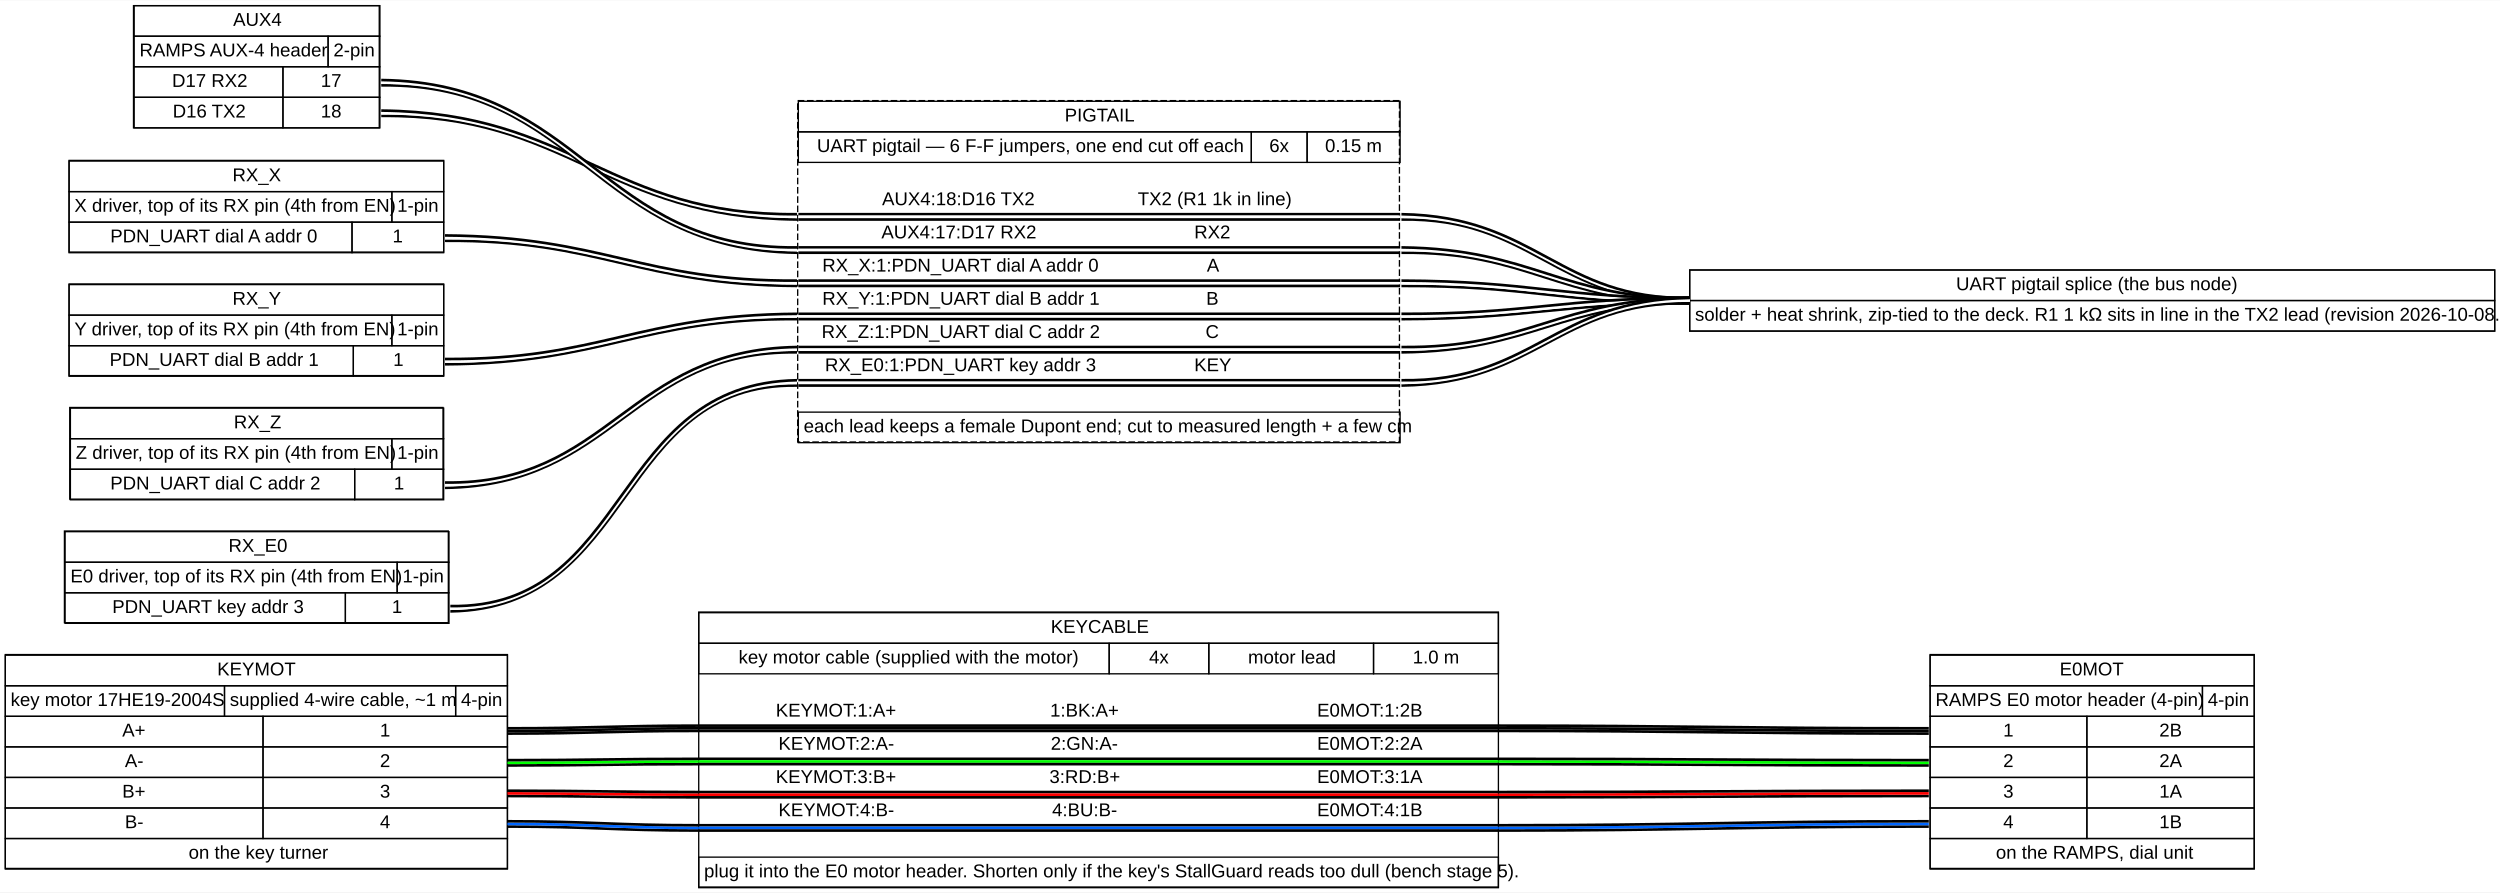
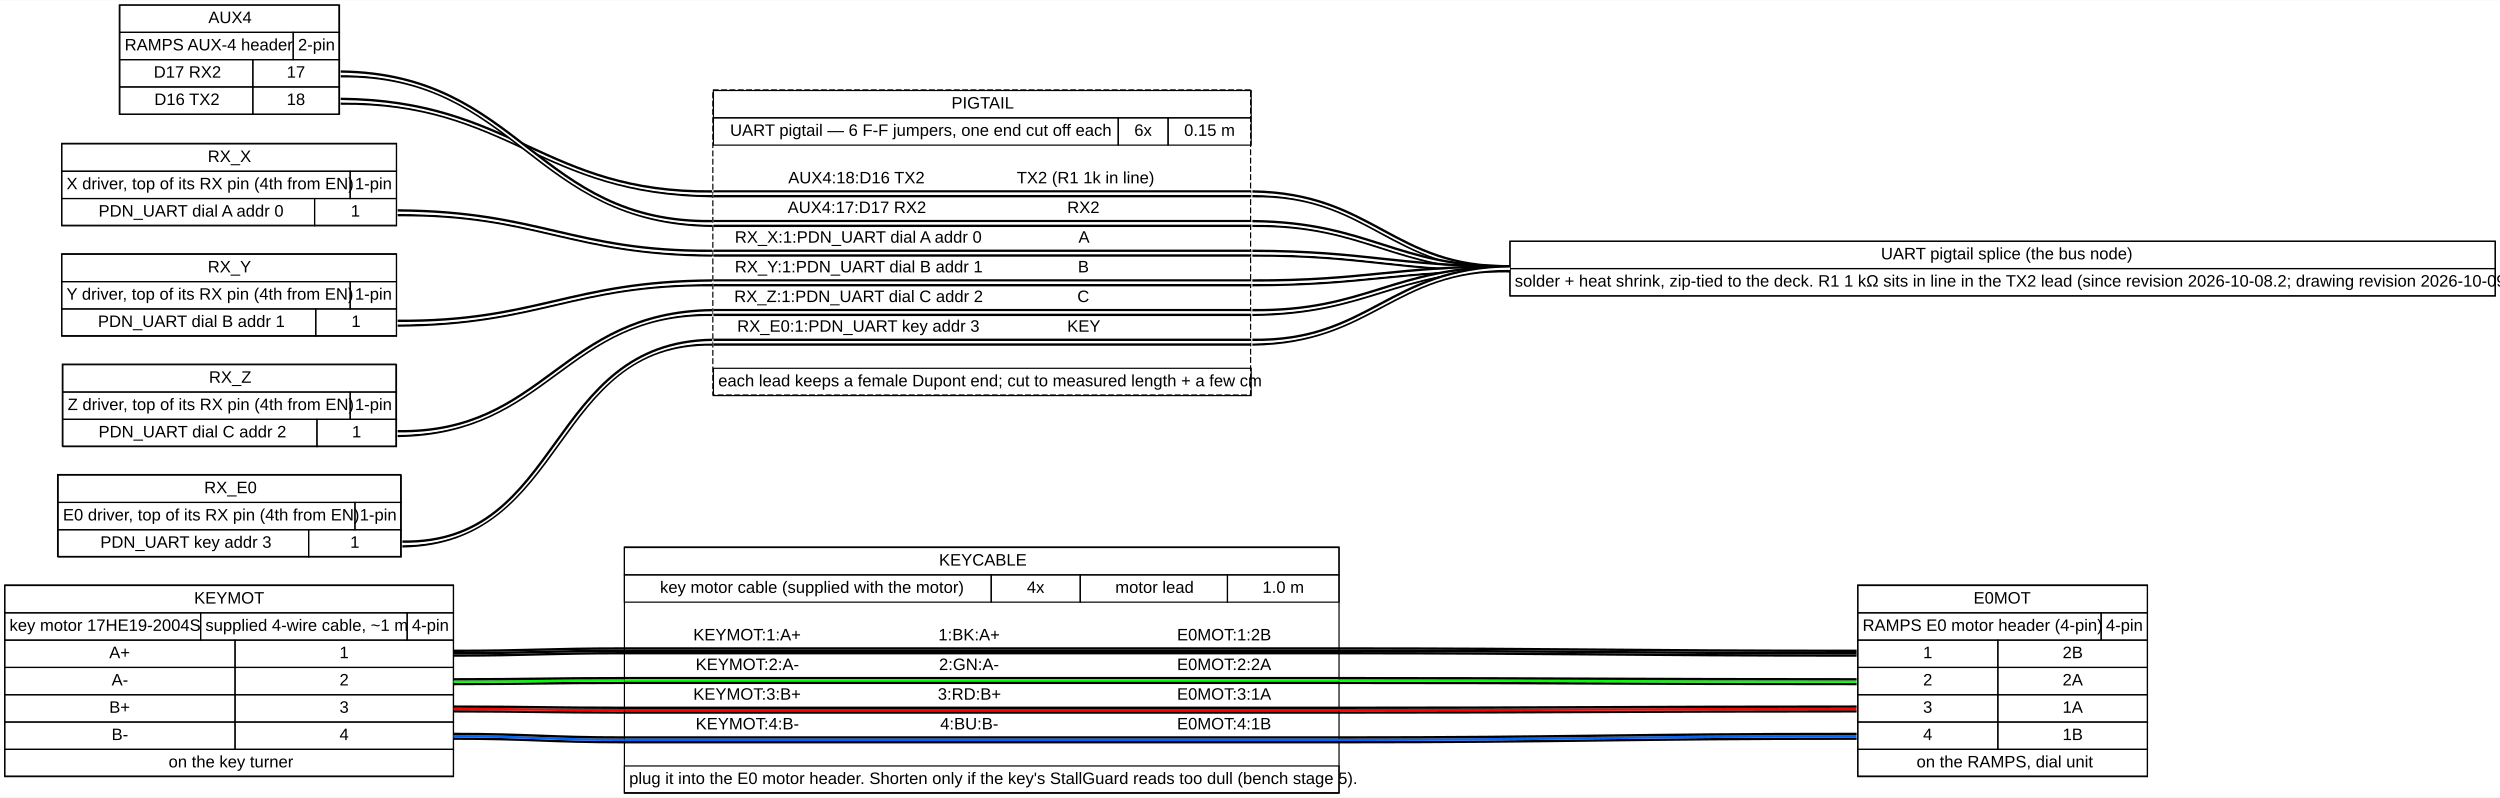
- <svg xmlns="http://www.w3.org/2000/svg" width="1882pt" height="672pt" viewBox="0.00 0.00 1882.00 671.50">
+ <svg xmlns="http://www.w3.org/2000/svg" width="2106pt" height="672pt" viewBox="0.00 0.00 2106.00 671.50">
  <g id="graph0" class="graph" transform="scale(1 1) rotate(0) translate(4 667.5)">
-     <polygon fill="#ffffff" stroke="transparent" points="-4,4 -4,-667.5 1878,-667.5 1878,4 -4,4" />
+     <polygon fill="#ffffff" stroke="transparent" points="-4,4 -4,-667.5 2102,-667.5 2102,4 -4,4" />
    <g id="node1" class="node">
      <polygon fill="#ffffff" stroke="black" points="378,-175 0,-175 0,-14 378,-14 378,-175" />
      <polygon fill="none" stroke="black" points="0,-151.5 0,-174.5 378,-174.5 378,-151.5 0,-151.5" />
      <text text-anchor="start" x="159.5" y="-159.3" font-family="arial" font-size="14.00">KEYMOT</text>
      <polygon fill="none" stroke="black" points="0,-128.5 0,-151.5 165,-151.5 165,-128.5 0,-128.5" />
      <text text-anchor="start" x="4" y="-136.3" font-family="arial" font-size="14.00">key motor 17HE19-2004S</text>
      <polygon fill="none" stroke="black" points="165,-128.5 165,-151.5 339,-151.5 339,-128.5 165,-128.5" />
      <text text-anchor="start" x="169" y="-136.3" font-family="arial" font-size="14.00">supplied 4-wire cable, ~1 m</text>
      <polygon fill="none" stroke="black" points="339,-128.5 339,-151.5 378,-151.5 378,-128.5 339,-128.5" />
      <text text-anchor="start" x="343" y="-136.3" font-family="arial" font-size="14.00">4-pin</text>
      <polygon fill="none" stroke="black" points="0,-105.5 0,-128.5 194,-128.5 194,-105.5 0,-105.5" />
      <text text-anchor="start" x="88" y="-113.3" font-family="arial" font-size="14.00">A+</text>
      <polygon fill="none" stroke="black" points="194,-105.5 194,-128.5 378,-128.5 378,-105.5 194,-105.5" />
      <text text-anchor="start" x="282" y="-113.3" font-family="arial" font-size="14.00">1</text>
      <polygon fill="none" stroke="black" points="0,-82.5 0,-105.5 194,-105.5 194,-82.5 0,-82.5" />
      <text text-anchor="start" x="90" y="-90.3" font-family="arial" font-size="14.00">A-</text>
      <polygon fill="none" stroke="black" points="194,-82.5 194,-105.5 378,-105.5 378,-82.5 194,-82.5" />
      <text text-anchor="start" x="282" y="-90.3" font-family="arial" font-size="14.00">2</text>
      <polygon fill="none" stroke="black" points="0,-59.5 0,-82.5 194,-82.5 194,-59.5 0,-59.5" />
      <text text-anchor="start" x="88" y="-67.3" font-family="arial" font-size="14.00">B+</text>
      <polygon fill="none" stroke="black" points="194,-59.5 194,-82.5 378,-82.5 378,-59.5 194,-59.5" />
      <text text-anchor="start" x="282" y="-67.3" font-family="arial" font-size="14.00">3</text>
      <polygon fill="none" stroke="black" points="0,-36.5 0,-59.5 194,-59.5 194,-36.5 0,-36.5" />
      <text text-anchor="start" x="90" y="-44.3" font-family="arial" font-size="14.00">B-</text>
      <polygon fill="none" stroke="black" points="194,-36.5 194,-59.5 378,-59.5 378,-36.5 194,-36.5" />
      <text text-anchor="start" x="282" y="-44.3" font-family="arial" font-size="14.00">4</text>
      <polygon fill="none" stroke="black" points="0,-13.5 0,-36.5 378,-36.5 378,-13.5 0,-13.5" />
      <text text-anchor="start" x="138" y="-21.3" font-family="arial" font-size="14.00">on the key turner</text>
    </g>
    <g id="node9" class="node">
      <polygon fill="#ffffff" stroke="black" points="1124,-207 522,-207 522,0 1124,0 1124,-207" />
      <polygon fill="none" stroke="black" points="522,-183.5 522,-206.5 1124,-206.5 1124,-183.5 522,-183.5" />
      <text text-anchor="start" x="787" y="-191.3" font-family="arial" font-size="14.00">KEYCABLE</text>
      <polygon fill="none" stroke="black" points="522,-160.5 522,-183.5 831,-183.5 831,-160.5 522,-160.5" />
      <text text-anchor="start" x="552" y="-168.3" font-family="arial" font-size="14.00">key motor cable (supplied with the motor)</text>
      <polygon fill="none" stroke="black" points="831,-160.5 831,-183.5 906,-183.5 906,-160.5 831,-160.5" />
      <text text-anchor="start" x="861" y="-168.3" font-family="arial" font-size="14.00">4x</text>
      <polygon fill="none" stroke="black" points="906,-160.5 906,-183.5 1030,-183.5 1030,-160.5 906,-160.5" />
      <text text-anchor="start" x="935.5" y="-168.3" font-family="arial" font-size="14.00">motor lead</text>
      <polygon fill="none" stroke="black" points="1030,-160.5 1030,-183.5 1124,-183.5 1124,-160.5 1030,-160.5" />
      <text text-anchor="start" x="1059.5" y="-168.3" font-family="arial" font-size="14.00">1.0 m</text>
      <text text-anchor="start" x="623" y="-147.3" font-family="arial" font-size="14.00"> </text>
      <text text-anchor="start" x="580" y="-128.3" font-family="arial" font-size="14.00">KEYMOT:1:A+</text>
      <text text-anchor="start" x="786.5" y="-128.3" font-family="arial" font-size="14.00">     1:BK:A+    </text>
      <text text-anchor="start" x="987.5" y="-128.3" font-family="arial" font-size="14.00">E0MOT:1:2B</text>
      <polygon fill="#000000" stroke="transparent" points="522,-120.5 522,-122.5 1124,-122.5 1124,-120.5 522,-120.5" />
      <polygon fill="#000000" stroke="transparent" points="522,-118.5 522,-120.5 1124,-120.5 1124,-118.5 522,-118.5" />
      <polygon fill="#000000" stroke="transparent" points="522,-116.5 522,-118.5 1124,-118.5 1124,-116.5 522,-116.5" />
      <text text-anchor="start" x="582" y="-103.3" font-family="arial" font-size="14.00">KEYMOT:2:A-</text>
      <text text-anchor="start" x="787" y="-103.3" font-family="arial" font-size="14.00">     2:GN:A-    </text>
      <text text-anchor="start" x="987.5" y="-103.3" font-family="arial" font-size="14.00">E0MOT:2:2A</text>
      <polygon fill="#000000" stroke="transparent" points="522,-95.5 522,-97.5 1124,-97.5 1124,-95.5 522,-95.5" />
      <polygon fill="#00ff00" stroke="transparent" points="522,-93.5 522,-95.5 1124,-95.5 1124,-93.5 522,-93.5" />
      <polygon fill="#000000" stroke="transparent" points="522,-91.5 522,-93.5 1124,-93.5 1124,-91.5 522,-91.5" />
      <text text-anchor="start" x="580" y="-78.3" font-family="arial" font-size="14.00">KEYMOT:3:B+</text>
      <text text-anchor="start" x="786" y="-78.3" font-family="arial" font-size="14.00">     3:RD:B+    </text>
      <text text-anchor="start" x="987.5" y="-78.3" font-family="arial" font-size="14.00">E0MOT:3:1A</text>
      <polygon fill="#000000" stroke="transparent" points="522,-70.5 522,-72.5 1124,-72.5 1124,-70.5 522,-70.5" />
      <polygon fill="#ff0000" stroke="transparent" points="522,-68.5 522,-70.5 1124,-70.5 1124,-68.5 522,-68.5" />
      <polygon fill="#000000" stroke="transparent" points="522,-66.5 522,-68.5 1124,-68.5 1124,-66.5 522,-66.5" />
      <text text-anchor="start" x="582" y="-53.3" font-family="arial" font-size="14.00">KEYMOT:4:B-</text>
      <text text-anchor="start" x="788" y="-53.3" font-family="arial" font-size="14.00">     4:BU:B-    </text>
      <text text-anchor="start" x="987.5" y="-53.3" font-family="arial" font-size="14.00">E0MOT:4:1B</text>
      <polygon fill="#000000" stroke="transparent" points="522,-45.5 522,-47.5 1124,-47.5 1124,-45.5 522,-45.5" />
      <polygon fill="#0066ff" stroke="transparent" points="522,-43.5 522,-45.5 1124,-45.5 1124,-43.5 522,-43.5" />
      <polygon fill="#000000" stroke="transparent" points="522,-41.5 522,-43.5 1124,-43.5 1124,-41.5 522,-41.5" />
      <text text-anchor="start" x="623" y="-28.3" font-family="arial" font-size="14.00"> </text>
      <polygon fill="none" stroke="black" points="522,0.5 522,-22.5 1124,-22.5 1124,0.5 522,0.5" />
      <text text-anchor="start" x="526" y="-7.3" font-family="arial" font-size="14.00">plug it into the E0 motor header. Shorten only if the key's StallGuard reads too dull (bench stage 5).</text>
    </g>
    <g id="edge1" class="edge">
      <path fill="none" stroke="#000000" stroke-width="2" d="M378,-115.5C442.25,-115.52 458.24,-117.52 522,-117.5" />
      <path fill="none" stroke="#000000" stroke-width="2" d="M378,-117.5C442.01,-117.5 457.99,-119.5 522,-119.5" />
      <path fill="none" stroke="#000000" stroke-width="2" d="M378,-119.5C441.76,-119.48 457.75,-121.48 522,-121.5" />
    </g>
    <g id="edge3" class="edge">
      <path fill="none" stroke="#000000" stroke-width="2" d="M378,-91.5C442.13,-91.5 458.12,-92.5 522,-92.5" />
      <path fill="none" stroke="#00ff00" stroke-width="2" d="M378,-93.5C442,-93.5 458,-94.5 522,-94.5" />
      <path fill="none" stroke="#000000" stroke-width="2" d="M378,-95.5C441.88,-95.5 457.87,-96.5 522,-96.5" />
    </g>
    <g id="edge5" class="edge">
      <path fill="none" stroke="#000000" stroke-width="2" d="M378,-68.5C441.88,-68.5 457.87,-67.5 522,-67.5" />
      <path fill="none" stroke="#ff0000" stroke-width="2" d="M378,-70.5C442,-70.5 458,-69.5 522,-69.5" />
      <path fill="none" stroke="#000000" stroke-width="2" d="M378,-72.5C442.13,-72.5 458.12,-71.5 522,-71.5" />
    </g>
    <g id="edge7" class="edge">
      <path fill="none" stroke="#000000" stroke-width="2" d="M378,-45.5C441.64,-45.53 457.62,-42.53 522,-42.5" />
      <path fill="none" stroke="#0066ff" stroke-width="2" d="M378,-47.5C442.01,-47.5 457.99,-44.5 522,-44.5" />
      <path fill="none" stroke="#000000" stroke-width="2" d="M378,-49.5C442.38,-49.47 458.36,-46.47 522,-46.5" />
    </g>
    <g id="node2" class="node">
-       <polygon fill="#ffffff" stroke="black" points="1693,-175 1449,-175 1449,-14 1693,-14 1693,-175" />
-       <polygon fill="none" stroke="black" points="1449,-151.5 1449,-174.5 1693,-174.5 1693,-151.5 1449,-151.5" />
-       <text text-anchor="start" x="1546.5" y="-159.3" font-family="arial" font-size="14.00">E0MOT</text>
-       <polygon fill="none" stroke="black" points="1449,-128.5 1449,-151.5 1654,-151.5 1654,-128.5 1449,-128.5" />
-       <text text-anchor="start" x="1453" y="-136.3" font-family="arial" font-size="14.00">RAMPS E0 motor header (4-pin)</text>
-       <polygon fill="none" stroke="black" points="1654,-128.5 1654,-151.5 1693,-151.5 1693,-128.5 1654,-128.5" />
-       <text text-anchor="start" x="1658" y="-136.3" font-family="arial" font-size="14.00">4-pin</text>
-       <polygon fill="none" stroke="black" points="1449,-105.5 1449,-128.5 1567,-128.5 1567,-105.5 1449,-105.5" />
-       <text text-anchor="start" x="1504" y="-113.3" font-family="arial" font-size="14.00">1</text>
-       <polygon fill="none" stroke="black" points="1567,-105.5 1567,-128.5 1693,-128.5 1693,-105.5 1567,-105.5" />
-       <text text-anchor="start" x="1621.5" y="-113.3" font-family="arial" font-size="14.00">2B</text>
-       <polygon fill="none" stroke="black" points="1449,-82.5 1449,-105.5 1567,-105.5 1567,-82.5 1449,-82.5" />
-       <text text-anchor="start" x="1504" y="-90.3" font-family="arial" font-size="14.00">2</text>
-       <polygon fill="none" stroke="black" points="1567,-82.5 1567,-105.5 1693,-105.5 1693,-82.5 1567,-82.5" />
-       <text text-anchor="start" x="1621.5" y="-90.3" font-family="arial" font-size="14.00">2A</text>
-       <polygon fill="none" stroke="black" points="1449,-59.5 1449,-82.5 1567,-82.5 1567,-59.5 1449,-59.5" />
-       <text text-anchor="start" x="1504" y="-67.3" font-family="arial" font-size="14.00">3</text>
-       <polygon fill="none" stroke="black" points="1567,-59.5 1567,-82.5 1693,-82.5 1693,-59.5 1567,-59.5" />
-       <text text-anchor="start" x="1621.5" y="-67.3" font-family="arial" font-size="14.00">1A</text>
-       <polygon fill="none" stroke="black" points="1449,-36.5 1449,-59.5 1567,-59.5 1567,-36.5 1449,-36.5" />
-       <text text-anchor="start" x="1504" y="-44.3" font-family="arial" font-size="14.00">4</text>
-       <polygon fill="none" stroke="black" points="1567,-36.5 1567,-59.5 1693,-59.5 1693,-36.5 1567,-36.5" />
-       <text text-anchor="start" x="1621.5" y="-44.3" font-family="arial" font-size="14.00">1B</text>
-       <polygon fill="none" stroke="black" points="1449,-13.5 1449,-36.5 1693,-36.5 1693,-13.5 1449,-13.5" />
-       <text text-anchor="start" x="1498.5" y="-21.3" font-family="arial" font-size="14.00">on the RAMPS, dial unit</text>
+       <polygon fill="#ffffff" stroke="black" points="1805,-175 1561,-175 1561,-14 1805,-14 1805,-175" />
+       <polygon fill="none" stroke="black" points="1561,-151.5 1561,-174.5 1805,-174.5 1805,-151.5 1561,-151.5" />
+       <text text-anchor="start" x="1658.5" y="-159.3" font-family="arial" font-size="14.00">E0MOT</text>
+       <polygon fill="none" stroke="black" points="1561,-128.5 1561,-151.5 1766,-151.5 1766,-128.5 1561,-128.5" />
+       <text text-anchor="start" x="1565" y="-136.3" font-family="arial" font-size="14.00">RAMPS E0 motor header (4-pin)</text>
+       <polygon fill="none" stroke="black" points="1766,-128.5 1766,-151.5 1805,-151.5 1805,-128.5 1766,-128.5" />
+       <text text-anchor="start" x="1770" y="-136.3" font-family="arial" font-size="14.00">4-pin</text>
+       <polygon fill="none" stroke="black" points="1561,-105.5 1561,-128.5 1679,-128.5 1679,-105.5 1561,-105.5" />
+       <text text-anchor="start" x="1616" y="-113.3" font-family="arial" font-size="14.00">1</text>
+       <polygon fill="none" stroke="black" points="1679,-105.5 1679,-128.5 1805,-128.5 1805,-105.5 1679,-105.5" />
+       <text text-anchor="start" x="1733.5" y="-113.3" font-family="arial" font-size="14.00">2B</text>
+       <polygon fill="none" stroke="black" points="1561,-82.5 1561,-105.5 1679,-105.5 1679,-82.5 1561,-82.5" />
+       <text text-anchor="start" x="1616" y="-90.3" font-family="arial" font-size="14.00">2</text>
+       <polygon fill="none" stroke="black" points="1679,-82.5 1679,-105.5 1805,-105.5 1805,-82.5 1679,-82.5" />
+       <text text-anchor="start" x="1733.5" y="-90.3" font-family="arial" font-size="14.00">2A</text>
+       <polygon fill="none" stroke="black" points="1561,-59.5 1561,-82.5 1679,-82.5 1679,-59.5 1561,-59.5" />
+       <text text-anchor="start" x="1616" y="-67.3" font-family="arial" font-size="14.00">3</text>
+       <polygon fill="none" stroke="black" points="1679,-59.5 1679,-82.5 1805,-82.5 1805,-59.5 1679,-59.5" />
+       <text text-anchor="start" x="1733.5" y="-67.3" font-family="arial" font-size="14.00">1A</text>
+       <polygon fill="none" stroke="black" points="1561,-36.5 1561,-59.5 1679,-59.5 1679,-36.5 1561,-36.5" />
+       <text text-anchor="start" x="1616" y="-44.3" font-family="arial" font-size="14.00">4</text>
+       <polygon fill="none" stroke="black" points="1679,-36.5 1679,-59.5 1805,-59.5 1805,-36.5 1679,-36.5" />
+       <text text-anchor="start" x="1733.5" y="-44.3" font-family="arial" font-size="14.00">1B</text>
+       <polygon fill="none" stroke="black" points="1561,-13.5 1561,-36.5 1805,-36.5 1805,-13.5 1561,-13.5" />
+       <text text-anchor="start" x="1610.5" y="-21.3" font-family="arial" font-size="14.00">on the RAMPS, dial unit</text>
    </g>
    <g id="node3" class="node">
      <polygon fill="#ffffff" stroke="black" points="281.5,-663.5 96.5,-663.5 96.5,-571.5 281.5,-571.5 281.5,-663.5" />
      <polygon fill="none" stroke="black" points="97,-640.5 97,-663.5 282,-663.5 282,-640.5 97,-640.5" />
      <text text-anchor="start" x="171.5" y="-648.3" font-family="arial" font-size="14.00">AUX4</text>
      <polygon fill="none" stroke="black" points="97,-617.5 97,-640.5 243,-640.5 243,-617.5 97,-617.5" />
      <text text-anchor="start" x="101" y="-625.3" font-family="arial" font-size="14.00">RAMPS AUX-4 header</text>
      <polygon fill="none" stroke="black" points="243,-617.5 243,-640.5 282,-640.5 282,-617.5 243,-617.5" />
      <text text-anchor="start" x="247" y="-625.3" font-family="arial" font-size="14.00">2-pin</text>
      <polygon fill="none" stroke="black" points="97,-594.5 97,-617.5 209,-617.5 209,-594.5 97,-594.5" />
      <text text-anchor="start" x="125.5" y="-602.3" font-family="arial" font-size="14.00">D17 RX2</text>
      <polygon fill="none" stroke="black" points="209,-594.5 209,-617.5 282,-617.5 282,-594.5 209,-594.5" />
      <text text-anchor="start" x="237.5" y="-602.3" font-family="arial" font-size="14.00">17</text>
      <polygon fill="none" stroke="black" points="97,-571.5 97,-594.5 209,-594.5 209,-571.5 97,-571.5" />
      <text text-anchor="start" x="126" y="-579.3" font-family="arial" font-size="14.00">D16 TX2</text>
      <polygon fill="none" stroke="black" points="209,-571.5 209,-594.5 282,-594.5 282,-571.5 209,-571.5" />
      <text text-anchor="start" x="237.5" y="-579.3" font-family="arial" font-size="14.00">18</text>
    </g>
    <g id="node10" class="node">
      <polygon fill="#ffffff" stroke="black" stroke-dasharray="5,2" points="1049.5,-592 596.5,-592 596.5,-335 1049.5,-335 1049.5,-592" />
      <polygon fill="none" stroke="black" points="597,-568.5 597,-591.5 1050,-591.5 1050,-568.5 597,-568.5" />
      <text text-anchor="start" x="797.5" y="-576.3" font-family="arial" font-size="14.00">PIGTAIL</text>
      <polygon fill="none" stroke="black" points="597,-545.5 597,-568.5 938,-568.5 938,-545.5 597,-545.5" />
      <text text-anchor="start" x="611" y="-553.3" font-family="arial" font-size="14.00">UART pigtail — 6 F-F jumpers, one end cut off each</text>
      <polygon fill="none" stroke="black" points="938,-545.5 938,-568.5 980,-568.5 980,-545.5 938,-545.5" />
      <text text-anchor="start" x="951.5" y="-553.3" font-family="arial" font-size="14.00">6x</text>
      <polygon fill="none" stroke="black" points="980,-545.5 980,-568.5 1050,-568.5 1050,-545.5 980,-545.5" />
      <text text-anchor="start" x="993.5" y="-553.3" font-family="arial" font-size="14.00">0.15 m</text>
      <text text-anchor="start" x="714" y="-532.3" font-family="arial" font-size="14.00"> </text>
      <text text-anchor="start" x="660" y="-513.3" font-family="arial" font-size="14.00">AUX4:18:D16 TX2</text>
      <text text-anchor="start" x="852.5" y="-513.3" font-family="arial" font-size="14.00">     TX2 (R1 1k in line)    </text>
      <polygon fill="#000000" stroke="transparent" points="597,-505.5 597,-507.5 1050,-507.5 1050,-505.5 597,-505.5" />
      <polygon fill="#ffffff" stroke="transparent" points="597,-503.5 597,-505.5 1050,-505.5 1050,-503.5 597,-503.5" />
      <polygon fill="#000000" stroke="transparent" points="597,-501.5 597,-503.5 1050,-503.5 1050,-501.5 597,-501.5" />
      <text text-anchor="start" x="659.5" y="-488.3" font-family="arial" font-size="14.00">AUX4:17:D17 RX2</text>
      <text text-anchor="start" x="895" y="-488.3" font-family="arial" font-size="14.00">     RX2    </text>
      <polygon fill="#000000" stroke="transparent" points="597,-480.5 597,-482.5 1050,-482.5 1050,-480.5 597,-480.5" />
      <polygon fill="#ffffff" stroke="transparent" points="597,-478.5 597,-480.5 1050,-480.5 1050,-478.5 597,-478.5" />
      <polygon fill="#000000" stroke="transparent" points="597,-476.5 597,-478.5 1050,-478.5 1050,-476.5 597,-476.5" />
      <text text-anchor="start" x="615" y="-463.3" font-family="arial" font-size="14.00">RX_X:1:PDN_UART dial A addr 0</text>
      <text text-anchor="start" x="904.5" y="-463.3" font-family="arial" font-size="14.00">     A    </text>
      <polygon fill="#000000" stroke="transparent" points="597,-455.5 597,-457.5 1050,-457.5 1050,-455.5 597,-455.5" />
      <polygon fill="#ffffff" stroke="transparent" points="597,-453.5 597,-455.5 1050,-455.5 1050,-453.5 597,-453.5" />
      <polygon fill="#000000" stroke="transparent" points="597,-451.5 597,-453.5 1050,-453.5 1050,-451.5 597,-451.5" />
      <text text-anchor="start" x="615" y="-438.3" font-family="arial" font-size="14.00">RX_Y:1:PDN_UART dial B addr 1</text>
      <text text-anchor="start" x="904" y="-438.3" font-family="arial" font-size="14.00">     B    </text>
      <polygon fill="#000000" stroke="transparent" points="597,-430.5 597,-432.5 1050,-432.5 1050,-430.5 597,-430.5" />
      <polygon fill="#ffffff" stroke="transparent" points="597,-428.5 597,-430.5 1050,-430.5 1050,-428.5 597,-428.5" />
      <polygon fill="#000000" stroke="transparent" points="597,-426.5 597,-428.5 1050,-428.5 1050,-426.5 597,-426.5" />
      <text text-anchor="start" x="614.5" y="-413.3" font-family="arial" font-size="14.00">RX_Z:1:PDN_UART dial C addr 2</text>
      <text text-anchor="start" x="903.5" y="-413.3" font-family="arial" font-size="14.00">     C    </text>
      <polygon fill="#000000" stroke="transparent" points="597,-405.5 597,-407.5 1050,-407.5 1050,-405.5 597,-405.5" />
      <polygon fill="#ffffff" stroke="transparent" points="597,-403.5 597,-405.5 1050,-405.5 1050,-403.5 597,-403.5" />
      <polygon fill="#000000" stroke="transparent" points="597,-401.5 597,-403.5 1050,-403.5 1050,-401.5 597,-401.5" />
      <text text-anchor="start" x="617" y="-388.3" font-family="arial" font-size="14.00">RX_E0:1:PDN_UART key addr 3</text>
      <text text-anchor="start" x="895" y="-388.3" font-family="arial" font-size="14.00">     KEY    </text>
      <polygon fill="#000000" stroke="transparent" points="597,-380.5 597,-382.5 1050,-382.5 1050,-380.5 597,-380.5" />
      <polygon fill="#ffffff" stroke="transparent" points="597,-378.5 597,-380.5 1050,-380.5 1050,-378.5 597,-378.5" />
      <polygon fill="#000000" stroke="transparent" points="597,-376.5 597,-378.5 1050,-378.5 1050,-376.5 597,-376.5" />
      <text text-anchor="start" x="714" y="-363.3" font-family="arial" font-size="14.00"> </text>
      <polygon fill="none" stroke="black" points="597,-334.5 597,-357.5 1050,-357.5 1050,-334.5 597,-334.5" />
      <text text-anchor="start" x="601" y="-342.3" font-family="arial" font-size="14.00">each lead keeps a female Dupont end; cut to measured length + a few cm</text>
    </g>
    <g id="edge9" class="edge">
      <path fill="none" stroke="#000000" stroke-width="2" d="M283,-580.5C424.47,-581.86 450.74,-503.86 596,-502.5" />
      <path fill="none" stroke="#ffffff" stroke-width="2" d="M283,-582.5C426.37,-582.5 452.63,-504.5 596,-504.5" />
      <path fill="none" stroke="#000000" stroke-width="2" d="M283,-584.5C428.26,-583.14 454.53,-505.14 596,-506.5" />
    </g>
    <g id="edge11" class="edge">
      <path fill="none" stroke="#000000" stroke-width="2" d="M283,-603.5C430.97,-605.29 444.05,-479.29 596,-477.5" />
      <path fill="none" stroke="#ffffff" stroke-width="2" d="M283,-605.5C432.96,-605.5 446.04,-479.5 596,-479.5" />
      <path fill="none" stroke="#000000" stroke-width="2" d="M283,-607.5C434.95,-605.71 448.03,-479.71 596,-481.5" />
    </g>
    <g id="node4" class="node">
-       <polygon fill="#ffffff" stroke="black" points="1874,-464.5 1268,-464.5 1268,-418.5 1874,-418.5 1874,-464.5" />
-       <polygon fill="none" stroke="black" points="1268,-441.5 1268,-464.5 1874,-464.5 1874,-441.5 1268,-441.5" />
-       <text text-anchor="start" x="1468.5" y="-449.3" font-family="arial" font-size="14.00">UART pigtail splice (the bus node)</text>
-       <polygon fill="none" stroke="black" points="1268,-418.5 1268,-441.5 1874,-441.5 1874,-418.5 1268,-418.5" />
-       <text text-anchor="start" x="1272" y="-426.3" font-family="arial" font-size="14.00">solder + heat shrink, zip-tied to the deck. R1 1 kΩ sits in line in the TX2 lead (revision 2026-10-08.2)</text>
+       <polygon fill="#ffffff" stroke="black" points="2098,-464.5 1268,-464.5 1268,-418.5 2098,-418.5 2098,-464.5" />
+       <polygon fill="none" stroke="black" points="1268,-441.5 1268,-464.5 2098,-464.5 2098,-441.5 1268,-441.5" />
+       <text text-anchor="start" x="1580.5" y="-449.3" font-family="arial" font-size="14.00">UART pigtail splice (the bus node)</text>
+       <polygon fill="none" stroke="black" points="1268,-418.5 1268,-441.5 2098,-441.5 2098,-418.5 1268,-418.5" />
+       <text text-anchor="start" x="1272" y="-426.3" font-family="arial" font-size="14.00">solder + heat shrink, zip-tied to the deck. R1 1 kΩ sits in line in the TX2 lead (since revision 2026-10-08.2; drawing revision 2026-10-09.1)</text>
    </g>
    <g id="node5" class="node">
      <polygon fill="#ffffff" stroke="black" points="330,-547 48,-547 48,-478 330,-478 330,-547" />
      <polygon fill="none" stroke="black" points="48,-523.5 48,-546.5 330,-546.5 330,-523.5 48,-523.5" />
      <text text-anchor="start" x="171" y="-531.3" font-family="arial" font-size="14.00">RX_X</text>
      <polygon fill="none" stroke="black" points="48,-500.5 48,-523.5 291,-523.5 291,-500.5 48,-500.5" />
      <text text-anchor="start" x="52" y="-508.3" font-family="arial" font-size="14.00">X driver, top of its RX pin (4th from EN)</text>
      <polygon fill="none" stroke="black" points="291,-500.5 291,-523.5 330,-523.5 330,-500.5 291,-500.5" />
      <text text-anchor="start" x="295" y="-508.3" font-family="arial" font-size="14.00">1-pin</text>
      <polygon fill="none" stroke="black" points="48,-477.5 48,-500.5 261,-500.5 261,-477.5 48,-477.5" />
      <text text-anchor="start" x="79" y="-485.3" font-family="arial" font-size="14.00">PDN_UART dial A addr 0</text>
      <polygon fill="none" stroke="black" points="261,-477.5 261,-500.5 330,-500.5 330,-477.5 261,-477.5" />
      <text text-anchor="start" x="291.5" y="-485.3" font-family="arial" font-size="14.00">1</text>
    </g>
    <g id="edge13" class="edge">
      <path fill="none" stroke="#000000" stroke-width="2" d="M331,-486.5C448.19,-487.24 475.7,-453.24 596,-452.5" />
      <path fill="none" stroke="#ffffff" stroke-width="2" d="M331,-488.5C449.74,-488.5 477.26,-454.5 596,-454.5" />
      <path fill="none" stroke="#000000" stroke-width="2" d="M331,-490.5C451.3,-489.76 478.81,-455.76 596,-456.5" />
    </g>
    <g id="node6" class="node">
      <polygon fill="#ffffff" stroke="black" points="330,-454 48,-454 48,-385 330,-385 330,-454" />
      <polygon fill="none" stroke="black" points="48,-430.5 48,-453.5 330,-453.5 330,-430.5 48,-430.5" />
      <text text-anchor="start" x="171" y="-438.3" font-family="arial" font-size="14.00">RX_Y</text>
      <polygon fill="none" stroke="black" points="48,-407.5 48,-430.5 291,-430.5 291,-407.5 48,-407.5" />
      <text text-anchor="start" x="52" y="-415.3" font-family="arial" font-size="14.00">Y driver, top of its RX pin (4th from EN)</text>
      <polygon fill="none" stroke="black" points="291,-407.5 291,-430.5 330,-430.5 330,-407.5 291,-407.5" />
      <text text-anchor="start" x="295" y="-415.3" font-family="arial" font-size="14.00">1-pin</text>
      <polygon fill="none" stroke="black" points="48,-384.5 48,-407.5 262,-407.5 262,-384.5 48,-384.5" />
      <text text-anchor="start" x="78.5" y="-392.3" font-family="arial" font-size="14.00">PDN_UART dial B addr 1</text>
      <polygon fill="none" stroke="black" points="262,-384.5 262,-407.5 330,-407.5 330,-384.5 262,-384.5" />
      <text text-anchor="start" x="292" y="-392.3" font-family="arial" font-size="14.00">1</text>
    </g>
    <g id="edge15" class="edge">
      <path fill="none" stroke="#000000" stroke-width="2" d="M331,-393.5C451.3,-394.24 478.81,-428.24 596,-427.5" />
      <path fill="none" stroke="#ffffff" stroke-width="2" d="M331,-395.5C449.74,-395.5 477.26,-429.5 596,-429.5" />
      <path fill="none" stroke="#000000" stroke-width="2" d="M331,-397.5C448.19,-396.76 475.7,-430.76 596,-431.5" />
    </g>
    <g id="node7" class="node">
      <polygon fill="#ffffff" stroke="black" points="329.5,-361 48.5,-361 48.5,-292 329.5,-292 329.5,-361" />
      <polygon fill="none" stroke="black" points="49,-337.5 49,-360.5 330,-360.5 330,-337.5 49,-337.5" />
      <text text-anchor="start" x="172" y="-345.3" font-family="arial" font-size="14.00">RX_Z</text>
      <polygon fill="none" stroke="black" points="49,-314.5 49,-337.5 291,-337.5 291,-314.5 49,-314.5" />
      <text text-anchor="start" x="53" y="-322.3" font-family="arial" font-size="14.00">Z driver, top of its RX pin (4th from EN)</text>
      <polygon fill="none" stroke="black" points="291,-314.5 291,-337.5 330,-337.5 330,-314.5 291,-314.5" />
      <text text-anchor="start" x="295" y="-322.3" font-family="arial" font-size="14.00">1-pin</text>
      <polygon fill="none" stroke="black" points="49,-291.5 49,-314.5 263,-314.5 263,-291.5 49,-291.5" />
      <text text-anchor="start" x="79" y="-299.3" font-family="arial" font-size="14.00">PDN_UART dial C addr 2</text>
      <polygon fill="none" stroke="black" points="263,-291.5 263,-314.5 330,-314.5 330,-291.5 263,-291.5" />
      <text text-anchor="start" x="292.5" y="-299.3" font-family="arial" font-size="14.00">1</text>
    </g>
    <g id="edge17" class="edge">
      <path fill="none" stroke="#000000" stroke-width="2" d="M331,-300.5C459.19,-302.25 471.78,-404.25 596,-402.5" />
      <path fill="none" stroke="#ffffff" stroke-width="2" d="M331,-302.5C457.2,-302.5 469.8,-404.5 596,-404.5" />
      <path fill="none" stroke="#000000" stroke-width="2" d="M331,-304.5C455.22,-302.75 467.81,-404.75 596,-406.5" />
    </g>
    <g id="node8" class="node">
      <polygon fill="#ffffff" stroke="black" points="333.5,-268 44.5,-268 44.5,-199 333.5,-199 333.5,-268" />
      <polygon fill="none" stroke="black" points="45,-244.5 45,-267.5 334,-267.5 334,-244.5 45,-244.5" />
      <text text-anchor="start" x="168" y="-252.3" font-family="arial" font-size="14.00">RX_E0</text>
      <polygon fill="none" stroke="black" points="45,-221.5 45,-244.5 295,-244.5 295,-221.5 45,-221.5" />
      <text text-anchor="start" x="49" y="-229.3" font-family="arial" font-size="14.00">E0 driver, top of its RX pin (4th from EN)</text>
      <polygon fill="none" stroke="black" points="295,-221.5 295,-244.5 334,-244.5 334,-221.5 295,-221.5" />
      <text text-anchor="start" x="299" y="-229.3" font-family="arial" font-size="14.00">1-pin</text>
      <polygon fill="none" stroke="black" points="45,-198.5 45,-221.5 256,-221.5 256,-198.5 45,-198.5" />
      <text text-anchor="start" x="80.5" y="-206.3" font-family="arial" font-size="14.00">PDN_UART key addr 3</text>
      <polygon fill="none" stroke="black" points="256,-198.5 256,-221.5 334,-221.5 334,-198.5 256,-198.5" />
      <text text-anchor="start" x="291" y="-206.3" font-family="arial" font-size="14.00">1</text>
    </g>
    <g id="edge19" class="edge">
      <path fill="none" stroke="#000000" stroke-width="2" d="M335,-207.5C475.43,-209.69 459.55,-379.69 596,-377.5" />
      <path fill="none" stroke="#ffffff" stroke-width="2" d="M335,-209.5C473.44,-209.5 457.56,-379.5 596,-379.5" />
      <path fill="none" stroke="#000000" stroke-width="2" d="M335,-211.5C471.45,-209.31 455.57,-379.31 596,-381.5" />
    </g>
    <g id="edge2" class="edge">
-       <path fill="none" stroke="#000000" stroke-width="2" d="M1124,-117.5C1267.89,-117.5 1303.89,-115.5 1448,-115.5" />
-       <path fill="none" stroke="#000000" stroke-width="2" d="M1124,-119.5C1268,-119.5 1304,-117.5 1448,-117.5" />
-       <path fill="none" stroke="#000000" stroke-width="2" d="M1124,-121.5C1268.11,-121.5 1304.11,-119.5 1448,-119.5" />
+       <path fill="none" stroke="#000000" stroke-width="2" d="M1124,-117.5C1317.7,-117.5 1366.14,-115.5 1560,-115.5" />
+       <path fill="none" stroke="#000000" stroke-width="2" d="M1124,-119.5C1317.78,-119.5 1366.22,-117.5 1560,-117.5" />
+       <path fill="none" stroke="#000000" stroke-width="2" d="M1124,-121.5C1317.86,-121.5 1366.3,-119.5 1560,-119.5" />
    </g>
    <g id="edge4" class="edge">
-       <path fill="none" stroke="#000000" stroke-width="2" d="M1124,-92.5C1267.95,-92.5 1303.94,-91.5 1448,-91.5" />
-       <path fill="none" stroke="#00ff00" stroke-width="2" d="M1124,-94.5C1268,-94.5 1304,-93.5 1448,-93.5" />
-       <path fill="none" stroke="#000000" stroke-width="2" d="M1124,-96.5C1268.06,-96.5 1304.05,-95.5 1448,-95.5" />
+       <path fill="none" stroke="#000000" stroke-width="2" d="M1124,-92.5C1317.74,-92.5 1366.18,-91.5 1560,-91.5" />
+       <path fill="none" stroke="#00ff00" stroke-width="2" d="M1124,-94.5C1317.78,-94.5 1366.22,-93.5 1560,-93.5" />
+       <path fill="none" stroke="#000000" stroke-width="2" d="M1124,-96.5C1317.82,-96.5 1366.26,-95.5 1560,-95.5" />
    </g>
    <g id="edge6" class="edge">
-       <path fill="none" stroke="#000000" stroke-width="2" d="M1124,-67.5C1268.06,-67.5 1304.05,-68.5 1448,-68.5" />
-       <path fill="none" stroke="#ff0000" stroke-width="2" d="M1124,-69.5C1268,-69.5 1304,-70.5 1448,-70.5" />
-       <path fill="none" stroke="#000000" stroke-width="2" d="M1124,-71.5C1267.95,-71.5 1303.94,-72.5 1448,-72.5" />
+       <path fill="none" stroke="#000000" stroke-width="2" d="M1124,-67.5C1317.82,-67.5 1366.26,-68.5 1560,-68.5" />
+       <path fill="none" stroke="#ff0000" stroke-width="2" d="M1124,-69.5C1317.78,-69.5 1366.22,-70.5 1560,-70.5" />
+       <path fill="none" stroke="#000000" stroke-width="2" d="M1124,-71.5C1317.74,-71.5 1366.18,-72.5 1560,-72.5" />
    </g>
    <g id="edge8" class="edge">
-       <path fill="none" stroke="#000000" stroke-width="2" d="M1124,-42.5C1268.17,-42.51 1304.16,-45.51 1448,-45.5" />
-       <path fill="none" stroke="#0066ff" stroke-width="2" d="M1124,-44.5C1268.01,-44.5 1303.99,-47.5 1448,-47.5" />
-       <path fill="none" stroke="#000000" stroke-width="2" d="M1124,-46.5C1267.84,-46.49 1303.83,-49.49 1448,-49.5" />
+       <path fill="none" stroke="#000000" stroke-width="2" d="M1124,-42.5C1317.91,-42.5 1366.34,-45.5 1560,-45.5" />
+       <path fill="none" stroke="#0066ff" stroke-width="2" d="M1124,-44.5C1317.78,-44.5 1366.22,-47.5 1560,-47.5" />
+       <path fill="none" stroke="#000000" stroke-width="2" d="M1124,-46.5C1317.66,-46.5 1366.09,-49.5 1560,-49.5" />
    </g>
    <g id="edge10" class="edge">
      <path fill="none" stroke="#000000" stroke-width="2" d="M1051,-502.5C1149.49,-504 1165.64,-441 1268,-439.5" />
      <path fill="none" stroke="#ffffff" stroke-width="2" d="M1051,-504.5C1151.43,-504.5 1167.57,-441.5 1268,-441.5" />
      <path fill="none" stroke="#000000" stroke-width="2" d="M1051,-506.5C1153.36,-505 1169.51,-442 1268,-443.5" />
    </g>
    <g id="edge12" class="edge">
      <path fill="none" stroke="#000000" stroke-width="2" d="M1051,-477.5C1147.16,-478.53 1168.34,-440.53 1268,-439.5" />
      <path fill="none" stroke="#ffffff" stroke-width="2" d="M1051,-479.5C1148.91,-479.5 1170.09,-441.5 1268,-441.5" />
      <path fill="none" stroke="#000000" stroke-width="2" d="M1051,-481.5C1150.66,-480.47 1171.84,-442.47 1268,-443.5" />
    </g>
    <g id="edge14" class="edge">
      <path fill="none" stroke="#000000" stroke-width="2" d="M1051,-452.5C1146.66,-452.75 1170.42,-439.75 1268,-439.5" />
      <path fill="none" stroke="#ffffff" stroke-width="2" d="M1051,-454.5C1147.62,-454.5 1171.38,-441.5 1268,-441.5" />
      <path fill="none" stroke="#000000" stroke-width="2" d="M1051,-456.5C1148.58,-456.25 1172.34,-443.25 1268,-443.5" />
    </g>
    <g id="edge16" class="edge">
      <path fill="none" stroke="#000000" stroke-width="2" d="M1051,-427.5C1148.49,-427.71 1172.31,-439.71 1268,-439.5" />
      <path fill="none" stroke="#ffffff" stroke-width="2" d="M1051,-429.5C1147.59,-429.5 1171.41,-441.5 1268,-441.5" />
      <path fill="none" stroke="#000000" stroke-width="2" d="M1051,-431.5C1146.69,-431.29 1170.51,-443.29 1268,-443.5" />
    </g>
    <g id="edge18" class="edge">
      <path fill="none" stroke="#000000" stroke-width="2" d="M1051,-402.5C1150.57,-403.5 1171.9,-440.5 1268,-439.5" />
      <path fill="none" stroke="#ffffff" stroke-width="2" d="M1051,-404.5C1148.84,-404.5 1170.16,-441.5 1268,-441.5" />
      <path fill="none" stroke="#000000" stroke-width="2" d="M1051,-406.5C1147.1,-405.5 1168.43,-442.5 1268,-443.5" />
    </g>
    <g id="edge20" class="edge">
      <path fill="none" stroke="#000000" stroke-width="2" d="M1051,-377.5C1153.24,-378.99 1169.63,-440.99 1268,-439.5" />
      <path fill="none" stroke="#ffffff" stroke-width="2" d="M1051,-379.5C1151.3,-379.5 1167.7,-441.5 1268,-441.5" />
      <path fill="none" stroke="#000000" stroke-width="2" d="M1051,-381.5C1149.37,-380.01 1165.76,-442.01 1268,-443.5" />
    </g>
  </g>
</svg>
